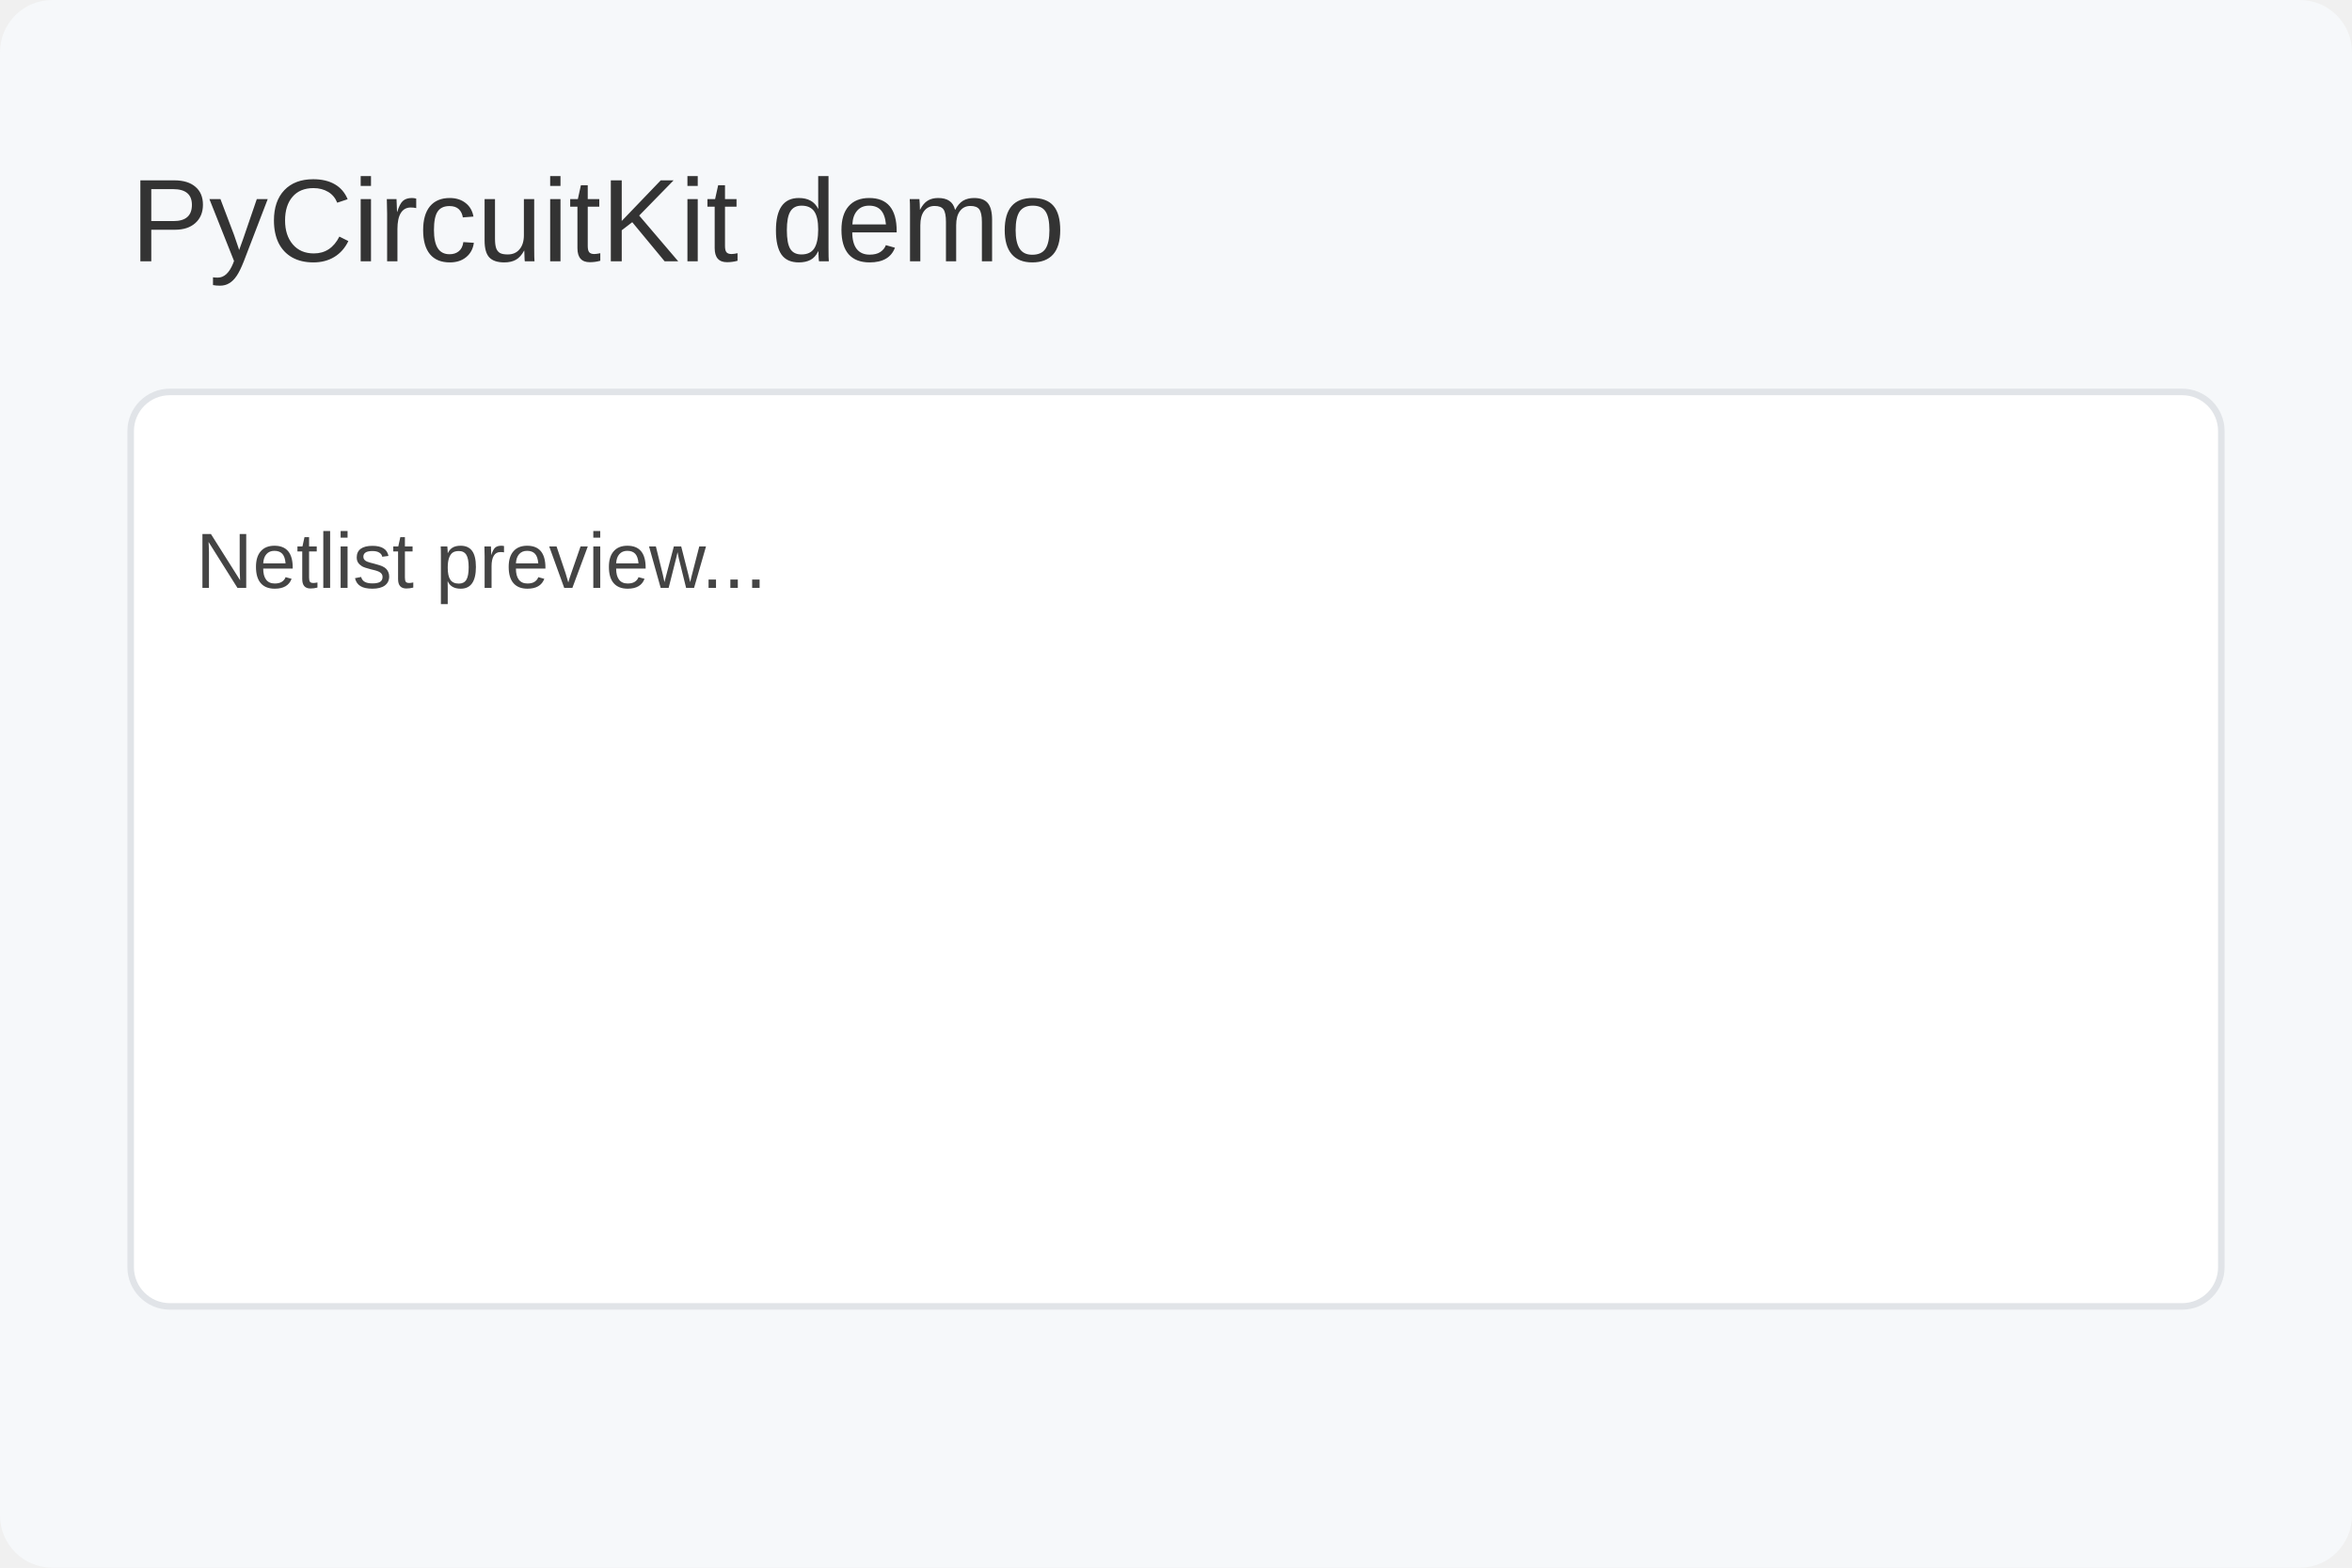
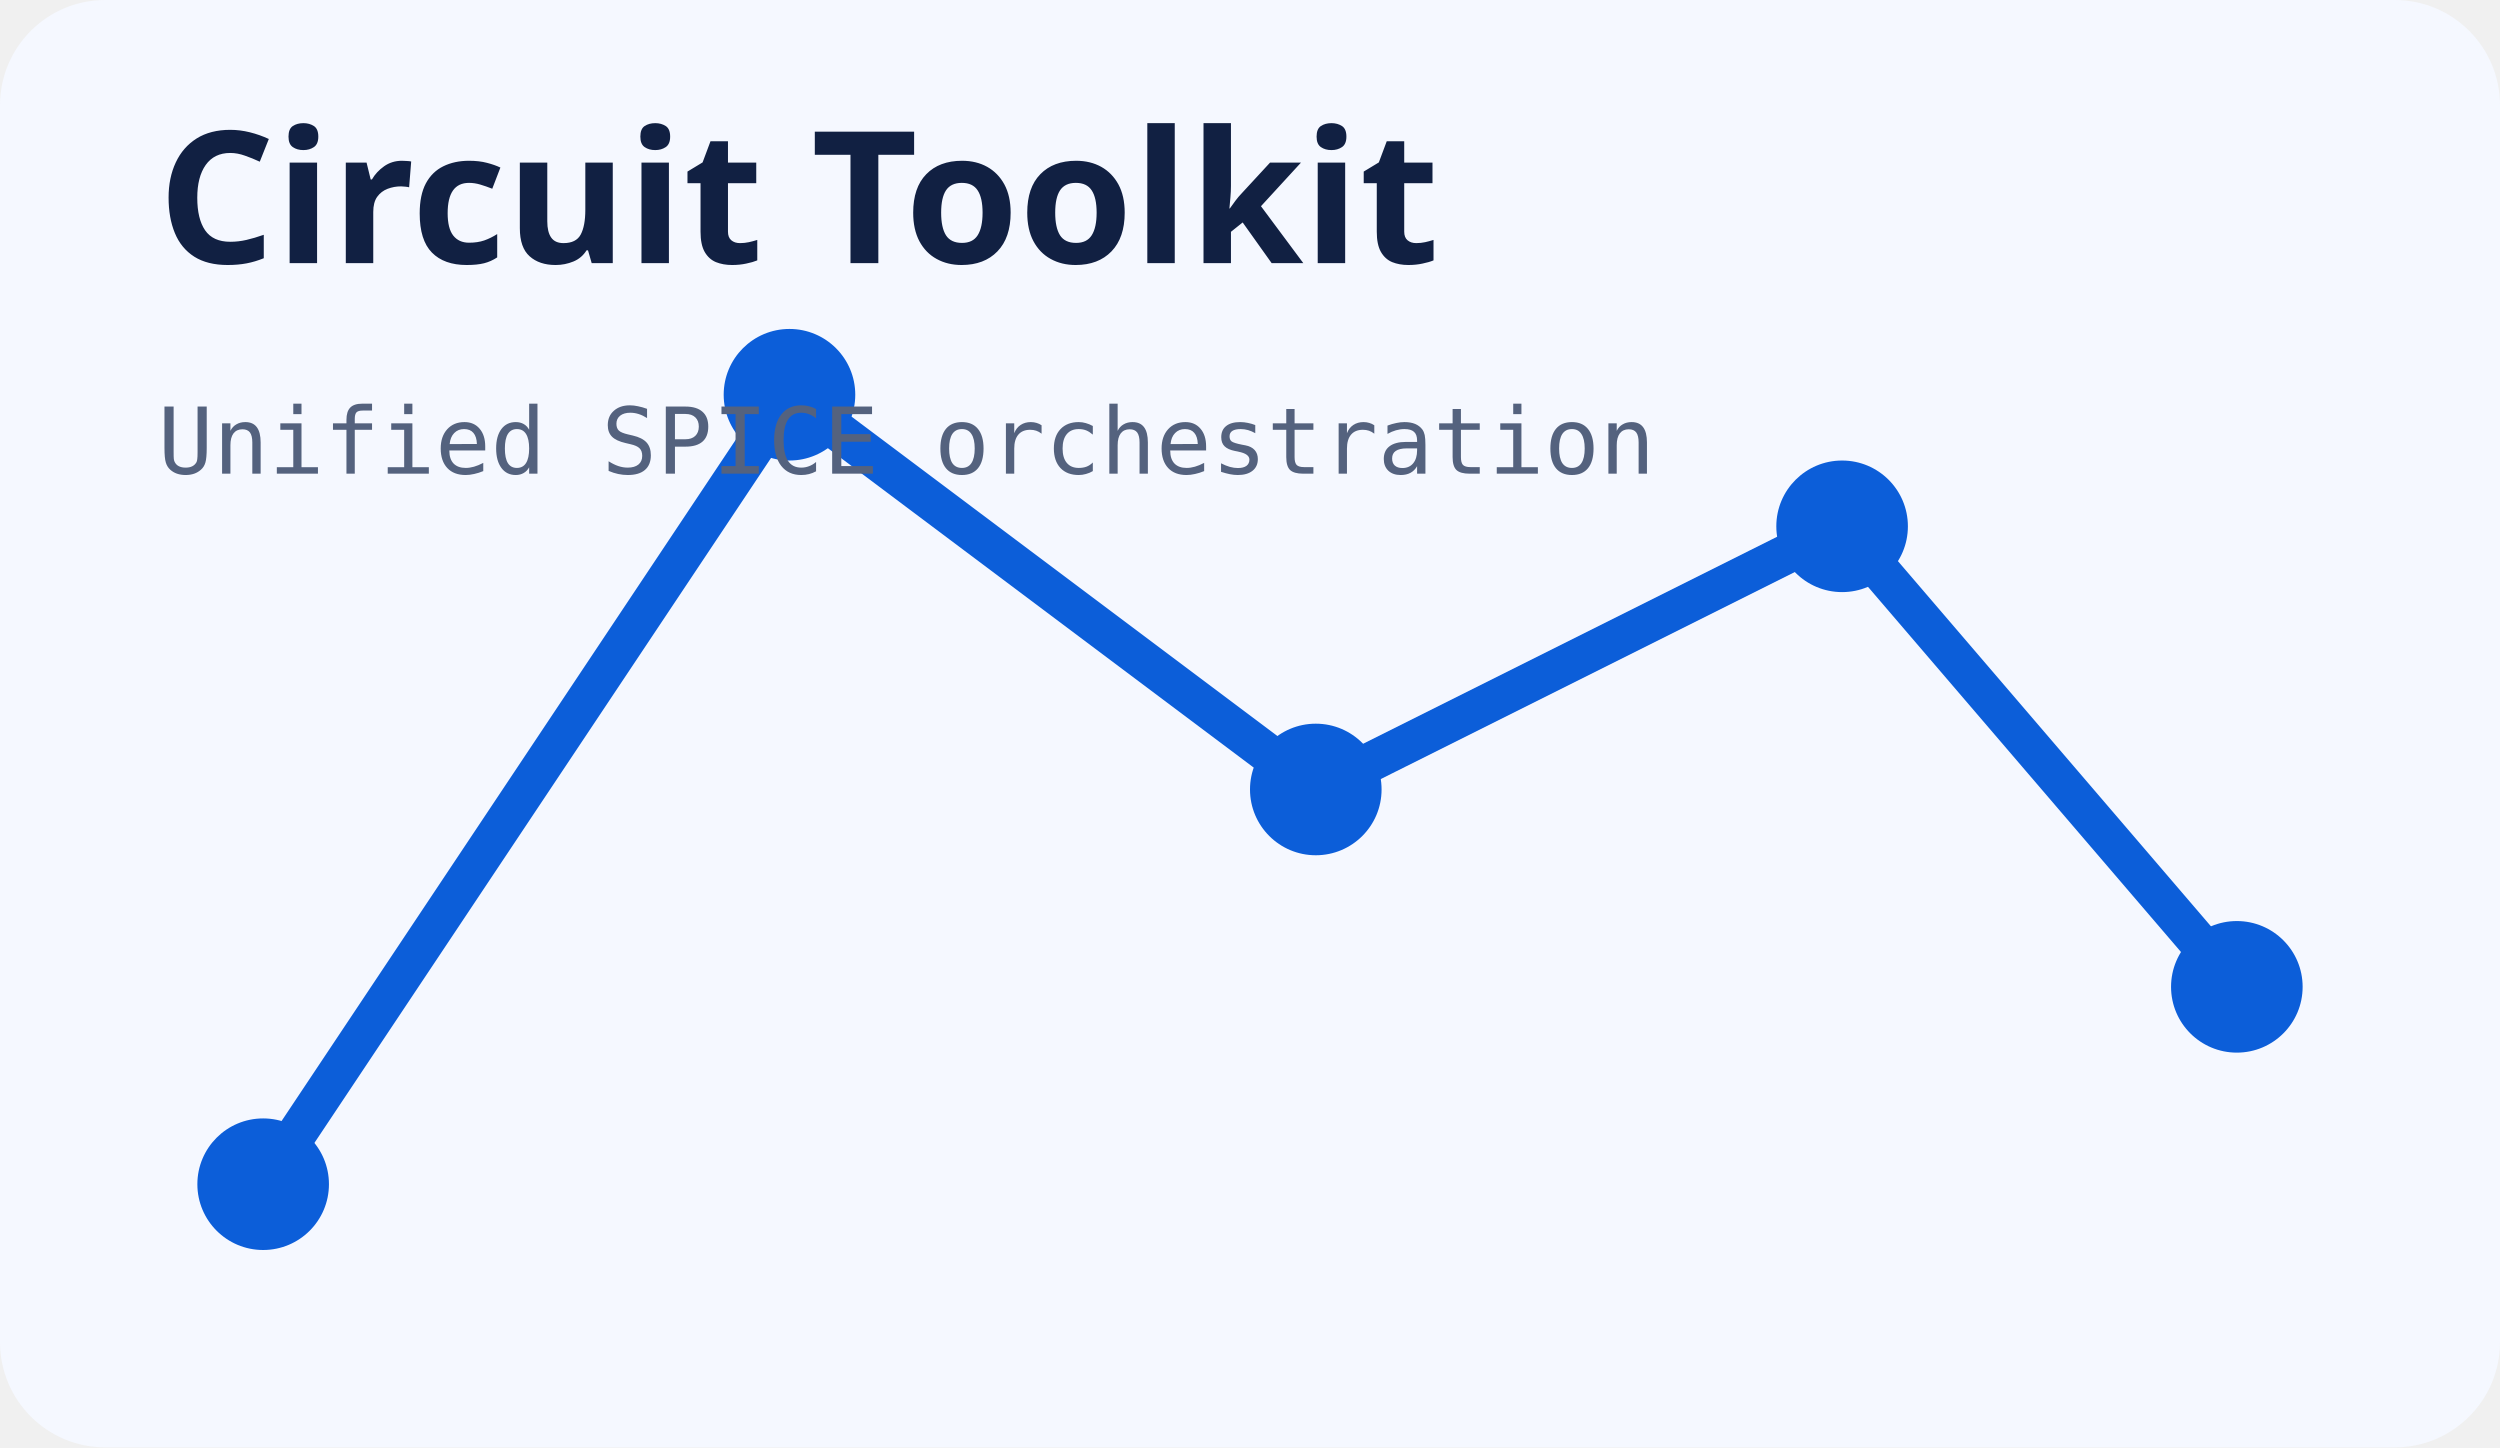
- <svg xmlns="http://www.w3.org/2000/svg" width="360" height="240" viewBox="0 0 360 240">
-   <rect width="360" height="240" fill="#f6f8fa" rx="8" />
-   <text x="20" y="40" font-family="Arial" font-size="18" fill="#333">PyCircuitKit demo</text>
-   <rect x="20" y="60" width="320" height="140" fill="#fff" stroke="#e1e4e8" rx="6" />
-   <text x="30" y="90" font-family="Arial" font-size="12" fill="#444">Netlist preview...</text>
+ <svg xmlns="http://www.w3.org/2000/svg" width="380" height="220" viewBox="0 0 380 220">
+   <rect width="380" height="220" fill="#f5f8ff" rx="16" />
+   <path d="M40 180 L120 60 L200 120 L280 80 L340 150" stroke="#0c5ed9" stroke-width="6" fill="none" stroke-linecap="round" stroke-linejoin="round" />
+   <circle cx="120" cy="60" r="10" fill="#0c5ed9" />
+   <circle cx="200" cy="120" r="10" fill="#0c5ed9" />
+   <circle cx="280" cy="80" r="10" fill="#0c5ed9" />
+   <circle cx="40" cy="180" r="10" fill="#0c5ed9" />
+   <circle cx="340" cy="150" r="10" fill="#0c5ed9" />
+   <text x="24" y="40" font-family="'IBM Plex Sans', 'Segoe UI', sans-serif" font-size="28" font-weight="600" fill="#112042">Circuit Toolkit</text>
+   <text x="24" y="72" font-family="'Roboto Mono', monospace" font-size="14" fill="#54627e">Unified SPICE orchestration</text>
</svg>
